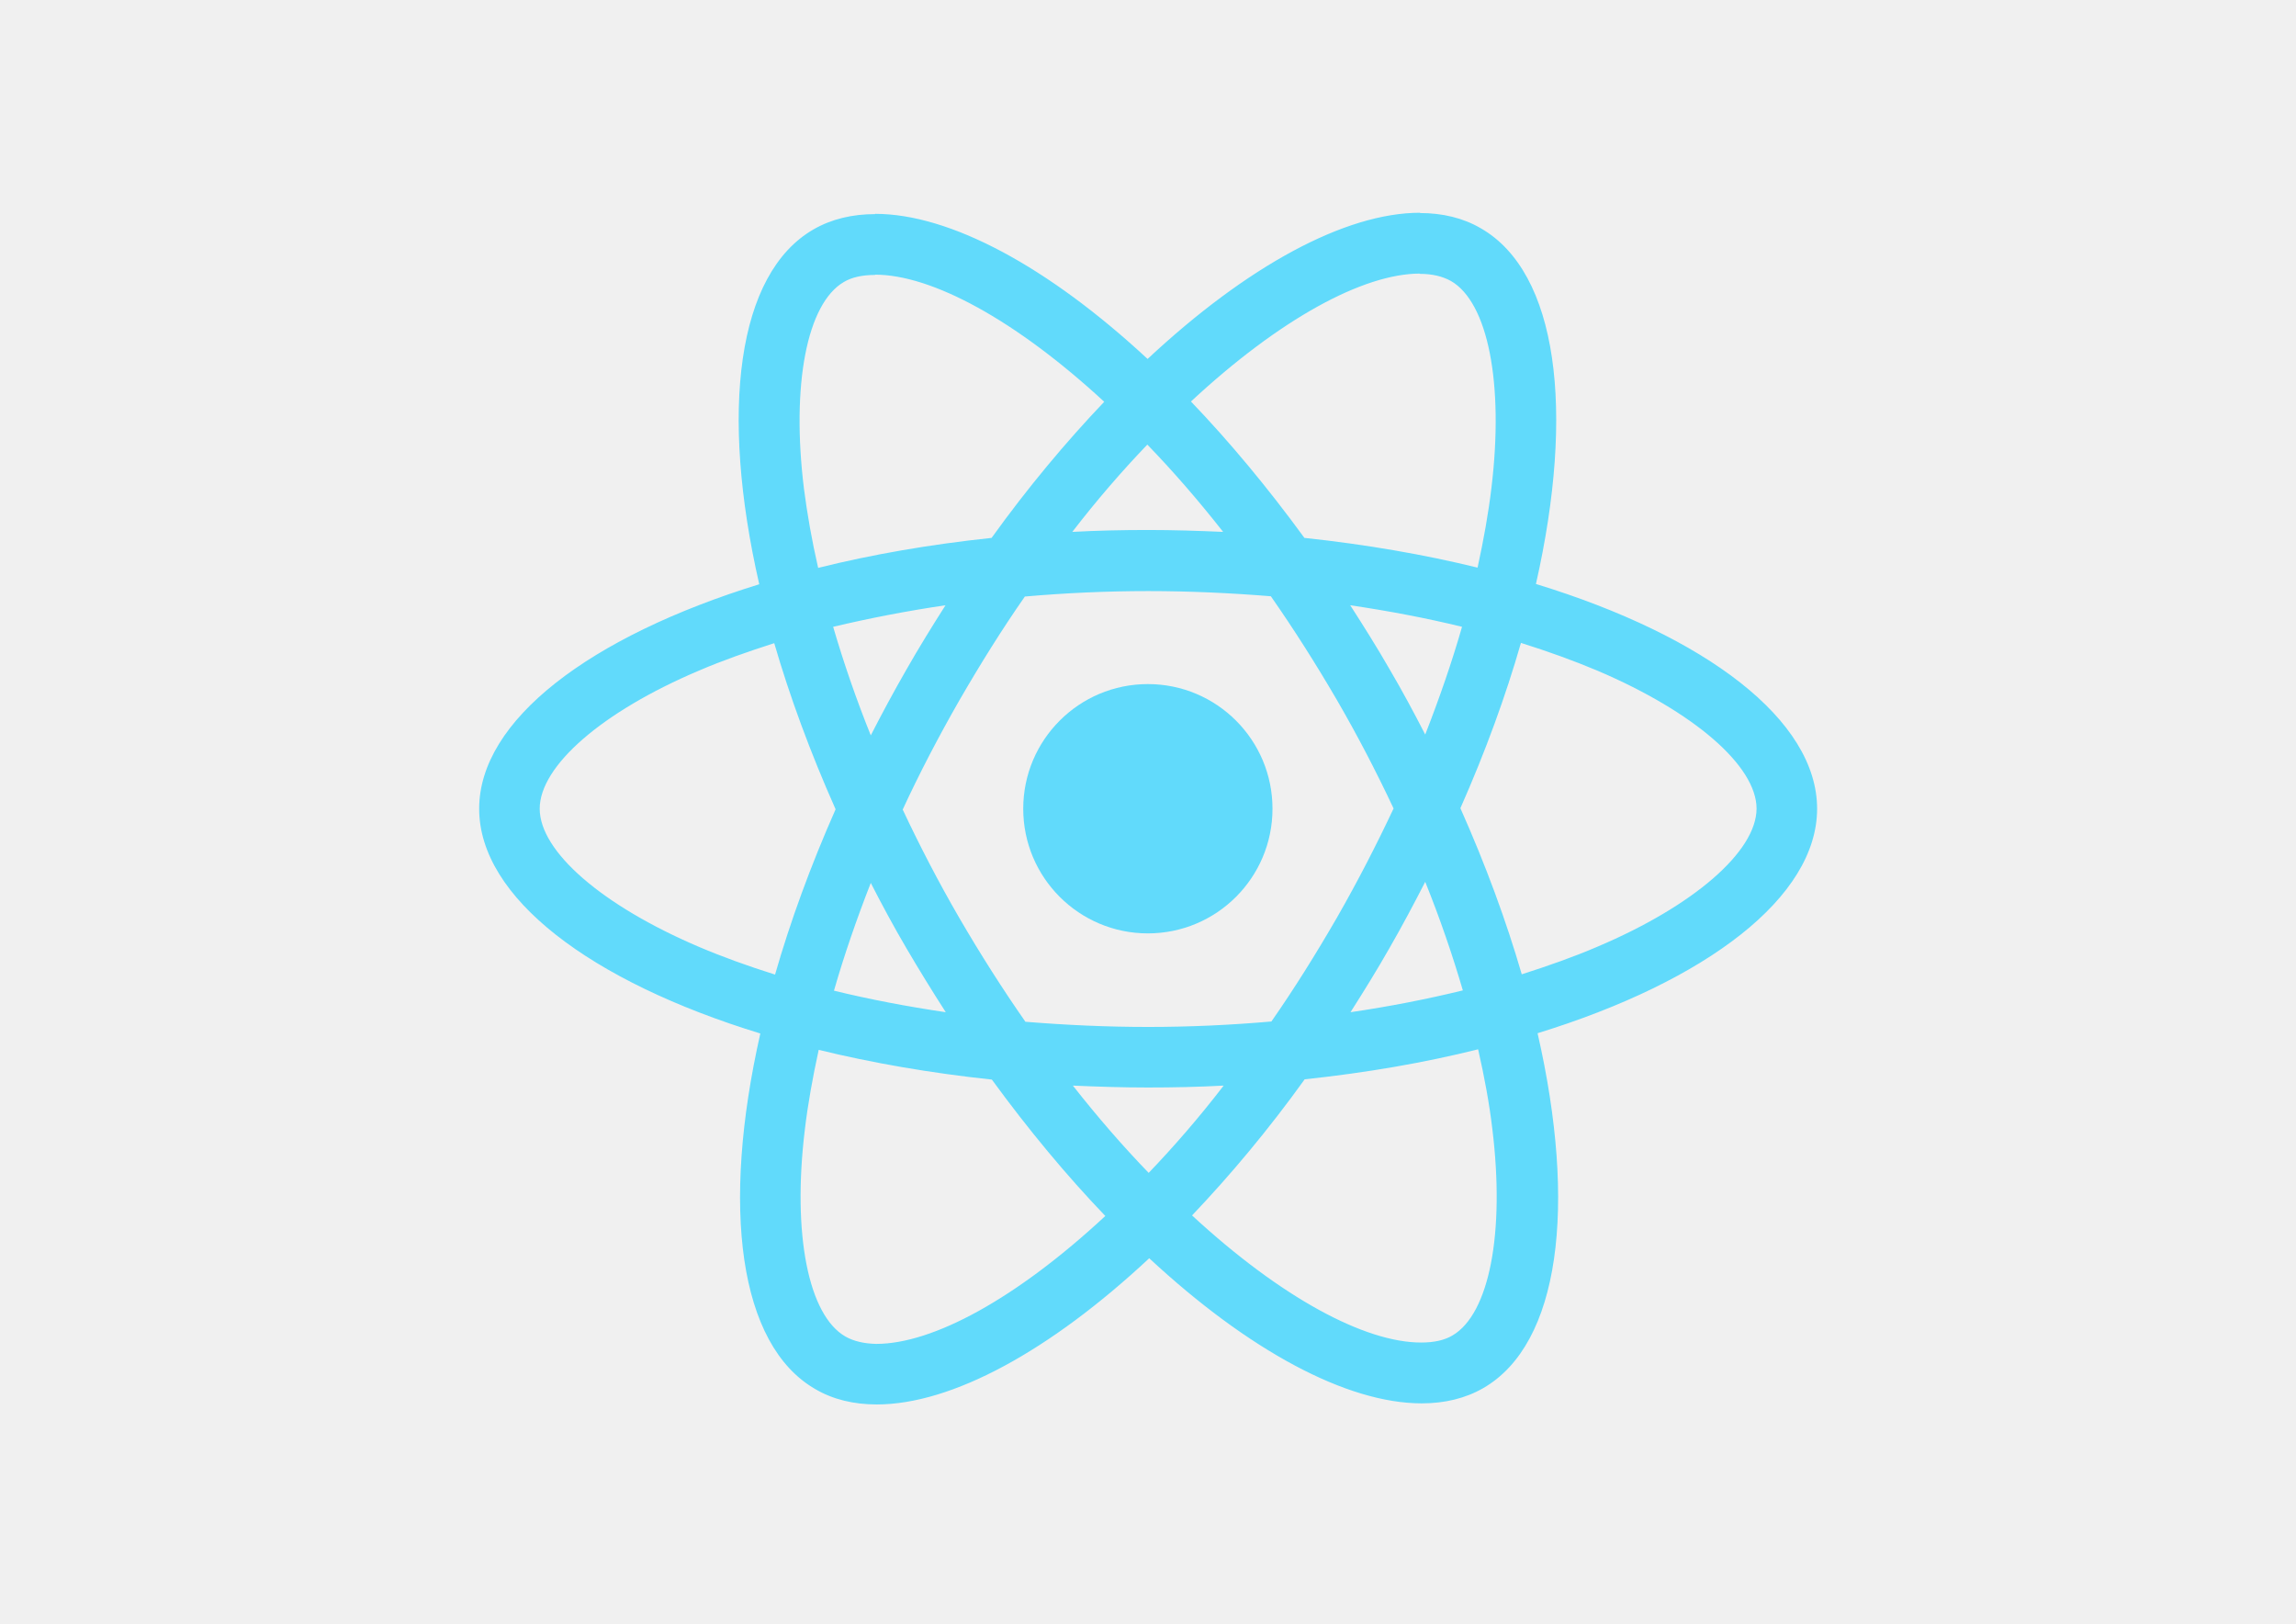
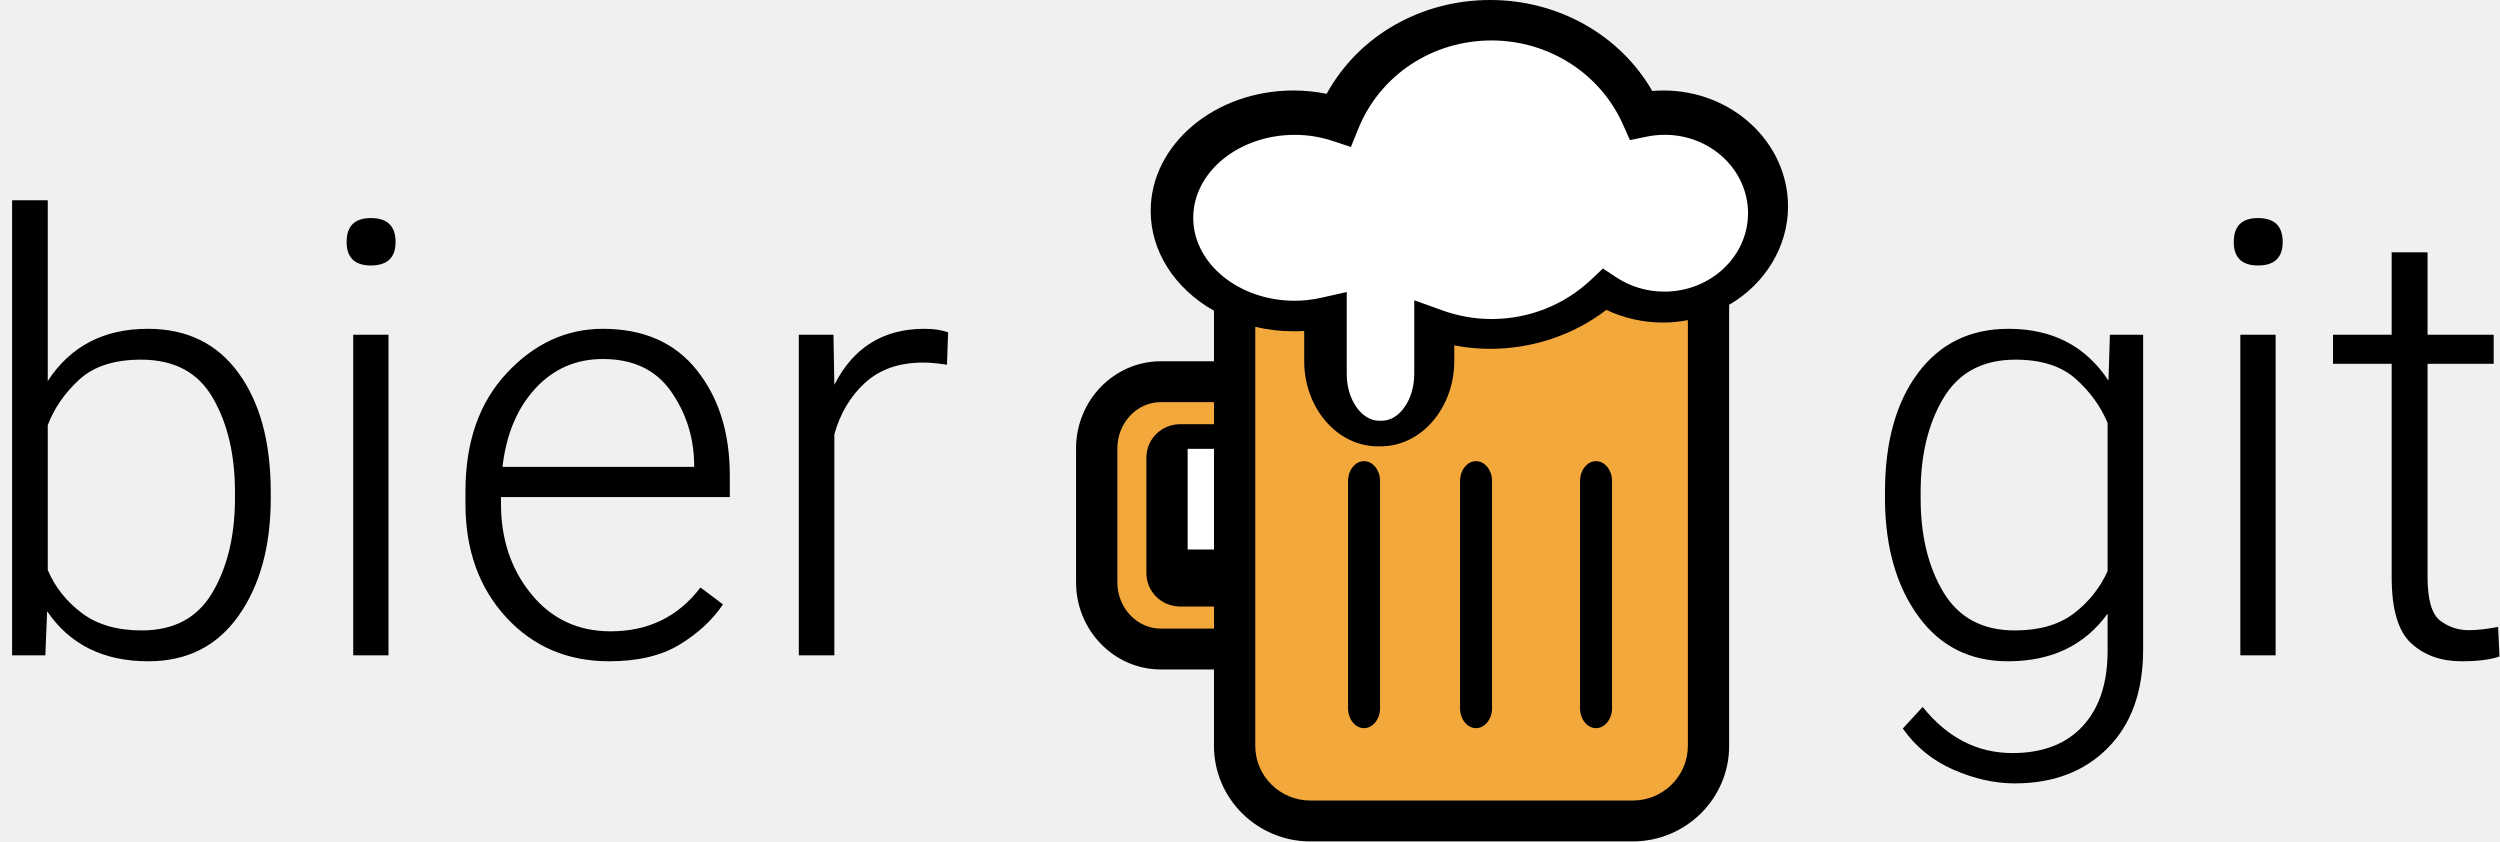
- <svg xmlns="http://www.w3.org/2000/svg" viewBox="0 0 841.9 595.3">
-   <g fill="#61DAFB">
-     <path d="M666.3 296.5c0-32.5-40.7-63.3-103.1-82.4 14.4-63.6 8-114.2-20.2-130.4-6.5-3.8-14.1-5.6-22.4-5.6v22.3c4.6 0 8.3.9 11.4 2.6 13.6 7.8 19.5 37.5 14.9 75.7-1.1 9.4-2.9 19.3-5.1 29.4-19.6-4.8-41-8.5-63.5-10.9-13.5-18.5-27.5-35.3-41.6-50 32.6-30.3 63.2-46.9 84-46.9V78c-27.5 0-63.5 19.6-99.9 53.6-36.4-33.8-72.4-53.2-99.9-53.2v22.3c20.7 0 51.4 16.5 84 46.6-14 14.7-28 31.4-41.3 49.9-22.6 2.4-44 6.1-63.6 11-2.3-10-4-19.7-5.2-29-4.7-38.2 1.1-67.9 14.6-75.8 3-1.8 6.9-2.6 11.5-2.6V78.5c-8.4 0-16 1.8-22.6 5.6-28.1 16.2-34.4 66.7-19.9 130.1-62.2 19.2-102.7 49.9-102.7 82.3 0 32.5 40.7 63.3 103.1 82.4-14.4 63.6-8 114.2 20.2 130.4 6.5 3.8 14.1 5.6 22.5 5.6 27.5 0 63.5-19.6 99.9-53.6 36.4 33.8 72.4 53.2 99.9 53.2 8.4 0 16-1.8 22.6-5.6 28.1-16.2 34.4-66.7 19.9-130.1 62-19.1 102.5-49.9 102.5-82.3zm-130.2-66.7c-3.7 12.9-8.3 26.2-13.5 39.5-4.1-8-8.4-16-13.1-24-4.6-8-9.5-15.8-14.4-23.4 14.2 2.1 27.9 4.7 41 7.9zm-45.8 106.5c-7.8 13.5-15.8 26.3-24.1 38.2-14.9 1.3-30 2-45.2 2-15.1 0-30.2-.7-45-1.9-8.3-11.9-16.4-24.6-24.2-38-7.6-13.1-14.5-26.4-20.8-39.8 6.2-13.4 13.2-26.8 20.7-39.9 7.8-13.5 15.8-26.3 24.1-38.2 14.9-1.3 30-2 45.2-2 15.1 0 30.2.7 45 1.9 8.3 11.9 16.4 24.6 24.2 38 7.6 13.1 14.5 26.4 20.8 39.8-6.3 13.4-13.2 26.8-20.7 39.9zm32.3-13c5.4 13.4 10 26.8 13.8 39.8-13.1 3.2-26.9 5.9-41.2 8 4.9-7.7 9.8-15.6 14.4-23.7 4.6-8 8.9-16.1 13-24.1zM421.2 430c-9.3-9.6-18.6-20.3-27.8-32 9 .4 18.2.7 27.5.7 9.4 0 18.7-.2 27.8-.7-9 11.7-18.3 22.4-27.5 32zm-74.4-58.9c-14.2-2.1-27.9-4.7-41-7.9 3.7-12.9 8.3-26.2 13.5-39.5 4.1 8 8.4 16 13.1 24 4.7 8 9.5 15.8 14.4 23.4zM420.7 163c9.3 9.6 18.6 20.3 27.8 32-9-.4-18.2-.7-27.5-.7-9.4 0-18.7.2-27.8.7 9-11.7 18.3-22.4 27.5-32zm-74 58.9c-4.9 7.7-9.8 15.6-14.4 23.7-4.6 8-8.9 16-13 24-5.4-13.4-10-26.8-13.8-39.8 13.1-3.1 26.9-5.8 41.2-7.9zm-90.5 125.2c-35.4-15.1-58.3-34.9-58.3-50.6 0-15.7 22.9-35.6 58.3-50.6 8.6-3.7 18-7 27.7-10.1 5.7 19.6 13.2 40 22.5 60.9-9.2 20.8-16.6 41.1-22.2 60.6-9.9-3.1-19.3-6.5-28-10.2zM310 490c-13.6-7.8-19.5-37.5-14.9-75.7 1.1-9.4 2.9-19.3 5.1-29.4 19.6 4.8 41 8.5 63.5 10.9 13.5 18.5 27.5 35.3 41.6 50-32.6 30.3-63.2 46.9-84 46.9-4.5-.1-8.3-1-11.3-2.7zm237.2-76.2c4.7 38.2-1.1 67.9-14.6 75.8-3 1.8-6.9 2.6-11.5 2.6-20.7 0-51.4-16.5-84-46.6 14-14.7 28-31.4 41.3-49.9 22.6-2.4 44-6.1 63.6-11 2.3 10.1 4.1 19.8 5.2 29.1zm38.5-66.7c-8.6 3.7-18 7-27.7 10.1-5.7-19.6-13.2-40-22.5-60.9 9.2-20.8 16.6-41.1 22.2-60.6 9.9 3.1 19.3 6.5 28.1 10.2 35.4 15.1 58.3 34.9 58.3 50.6-.1 15.7-23 35.6-58.4 50.6zM320.8 78.4z" />
-     <circle cx="420.9" cy="296.5" r="45.7" />
-     <path d="M520.5 78.1z" />
+ <svg xmlns="http://www.w3.org/2000/svg" width="309px" height="104px" viewBox="0 0 309 104" version="1.1">
+   <defs />
+   <g id="Symbols" stroke="none" stroke-width="1" fill="none" fill-rule="evenodd">
+     <g id="Logo" transform="translate(-31, 0)">
+       <text id="bier" font-family="Roboto-Light, Roboto" font-size="75" font-weight="300" fill="#000000">
+         <tspan x="26.824" y="81">bier</tspan>
+       </text>
+       <text id="git" font-family="Roboto-Light, Roboto" font-size="75" font-weight="300" fill="#000000">
+         <tspan x="260" y="81">git</tspan>
+       </text>
+       <g id="Beer" transform="translate(208, 52) scale(-1, 1) translate(-208, -52) translate(164, 0)">
+         <path d="M19.2,103.999 C12.627,103.999 7.278,98.705 7.278,92.199 L7.278,37.673 C2.781,35.058 0,30.431 0,25.525 C0,17.618 6.906,11.185 15.391,11.185 C15.85,11.185 16.315,11.203 16.781,11.241 C20.784,4.298 28.423,0 36.808,0 C45.387,0 53.094,4.435 57.025,11.595 C58.369,11.323 59.744,11.185 61.12,11.185 C70.855,11.185 78.775,17.861 78.775,26.067 C78.775,31.037 75.856,35.63 70.953,38.411 L70.953,44.652 L77.522,44.652 C83.298,44.652 88,49.487 88,55.428 L88,71.971 C88,77.912 83.299,82.747 77.522,82.747 L70.953,82.747 L70.953,92.2 C70.953,98.706 65.605,104 59.031,104 L19.2,104 L19.2,103.999 Z" id="Shape-Copy" fill="#000000" fill-rule="nonzero" />
+         <path d="M12.381,92.199 C12.381,95.92 15.44,98.948 19.2,98.948 L59.028,98.948 C62.788,98.948 65.848,95.92 65.848,92.199 L65.848,40.397 C64.301,40.763 62.711,40.948 61.117,40.948 C60.682,40.948 60.243,40.933 59.801,40.905 L59.801,44.617 C59.801,50.433 55.723,55.166 50.709,55.166 L50.344,55.166 C45.33,55.166 41.253,50.433 41.253,44.617 L41.253,42.69 C39.783,42.972 38.288,43.115 36.805,43.115 C31.588,43.115 26.505,41.407 22.458,38.302 C20.298,39.326 17.882,39.868 15.44,39.868 C14.438,39.868 13.412,39.768 12.38,39.569 L12.38,92.199 L12.381,92.199 Z" id="Path" fill="#F3A83B" fill-rule="evenodd" />
+         <path d="M77.52,77.696 C80.485,77.696 82.893,75.127 82.893,71.97 L82.893,55.426 C82.893,52.27 80.485,49.701 77.52,49.701 L70.95,49.701 L70.95,52.427 L75.075,52.427 C77.449,52.427 79.307,54.256 79.307,56.59 L79.307,70.808 C79.307,73.142 77.449,74.968 75.075,74.968 L70.95,74.968 L70.95,77.696 L77.52,77.696 Z" id="Path" fill="#F3A83B" fill-rule="evenodd" />
+         <polygon id="Path" fill="#FFFFFF" fill-rule="evenodd" points="74.207 67.919 74.207 55.476 70.952 55.476 70.952 67.919" />
+         <path d="M46.2,46.265 C46.2,49.374 48.027,52 50.189,52 L50.554,52 C52.717,52 54.543,49.374 54.543,46.265 L54.543,36.092 L57.641,36.793 C58.764,37.044 59.882,37.173 60.961,37.173 C67.884,37.173 73.516,32.573 73.516,26.92 C73.516,21.265 67.884,16.666 60.961,16.666 C59.362,16.666 57.779,16.922 56.26,17.428 L54.028,18.171 L53.125,15.935 C50.441,9.293 43.974,5 36.65,5 C29.57,5 23.185,9.09 20.385,15.42 L19.541,17.319 L17.558,16.907 C16.786,16.743 16.004,16.662 15.233,16.662 C9.558,16.662 4.944,21.009 4.944,26.354 C4.944,31.699 9.584,36.045 15.285,36.045 C17.424,36.045 19.478,35.436 21.225,34.28 L22.876,33.188 L24.322,34.553 C27.654,37.699 32.03,39.431 36.649,39.431 C38.727,39.431 40.799,39.062 42.806,38.337 L46.198,37.112 L46.198,46.265 L46.2,46.265 Z" id="Path" fill="#FFFFFF" fill-rule="evenodd" />
+         <path d="M52.404,90 C51.314,90 50.427,88.895 50.427,87.538 L50.427,59.464 C50.427,58.105 51.314,57 52.404,57 C53.495,57 54.382,58.106 54.382,59.464 L54.382,87.538 C54.382,88.895 53.495,90 52.404,90 Z" id="Shape" fill="#000000" fill-rule="nonzero" />
+         <path d="M38.562,90 C37.471,90 36.584,88.895 36.584,87.538 L36.584,59.464 C36.584,58.105 37.471,57 38.562,57 C39.652,57 40.539,58.106 40.539,59.464 L40.539,87.538 C40.538,88.895 39.652,90 38.562,90 Z" id="Shape" fill="#000000" fill-rule="nonzero" />
+         <path d="M23.73,90 C22.641,90 21.753,88.895 21.753,87.538 L21.753,59.464 C21.753,58.105 22.641,57 23.73,57 C24.821,57 25.708,58.106 25.708,59.464 L25.708,87.538 C25.708,88.895 24.821,90 23.73,90 Z" id="Shape" fill="#000000" fill-rule="nonzero" />
+       </g>
+     </g>
  </g>
</svg>
